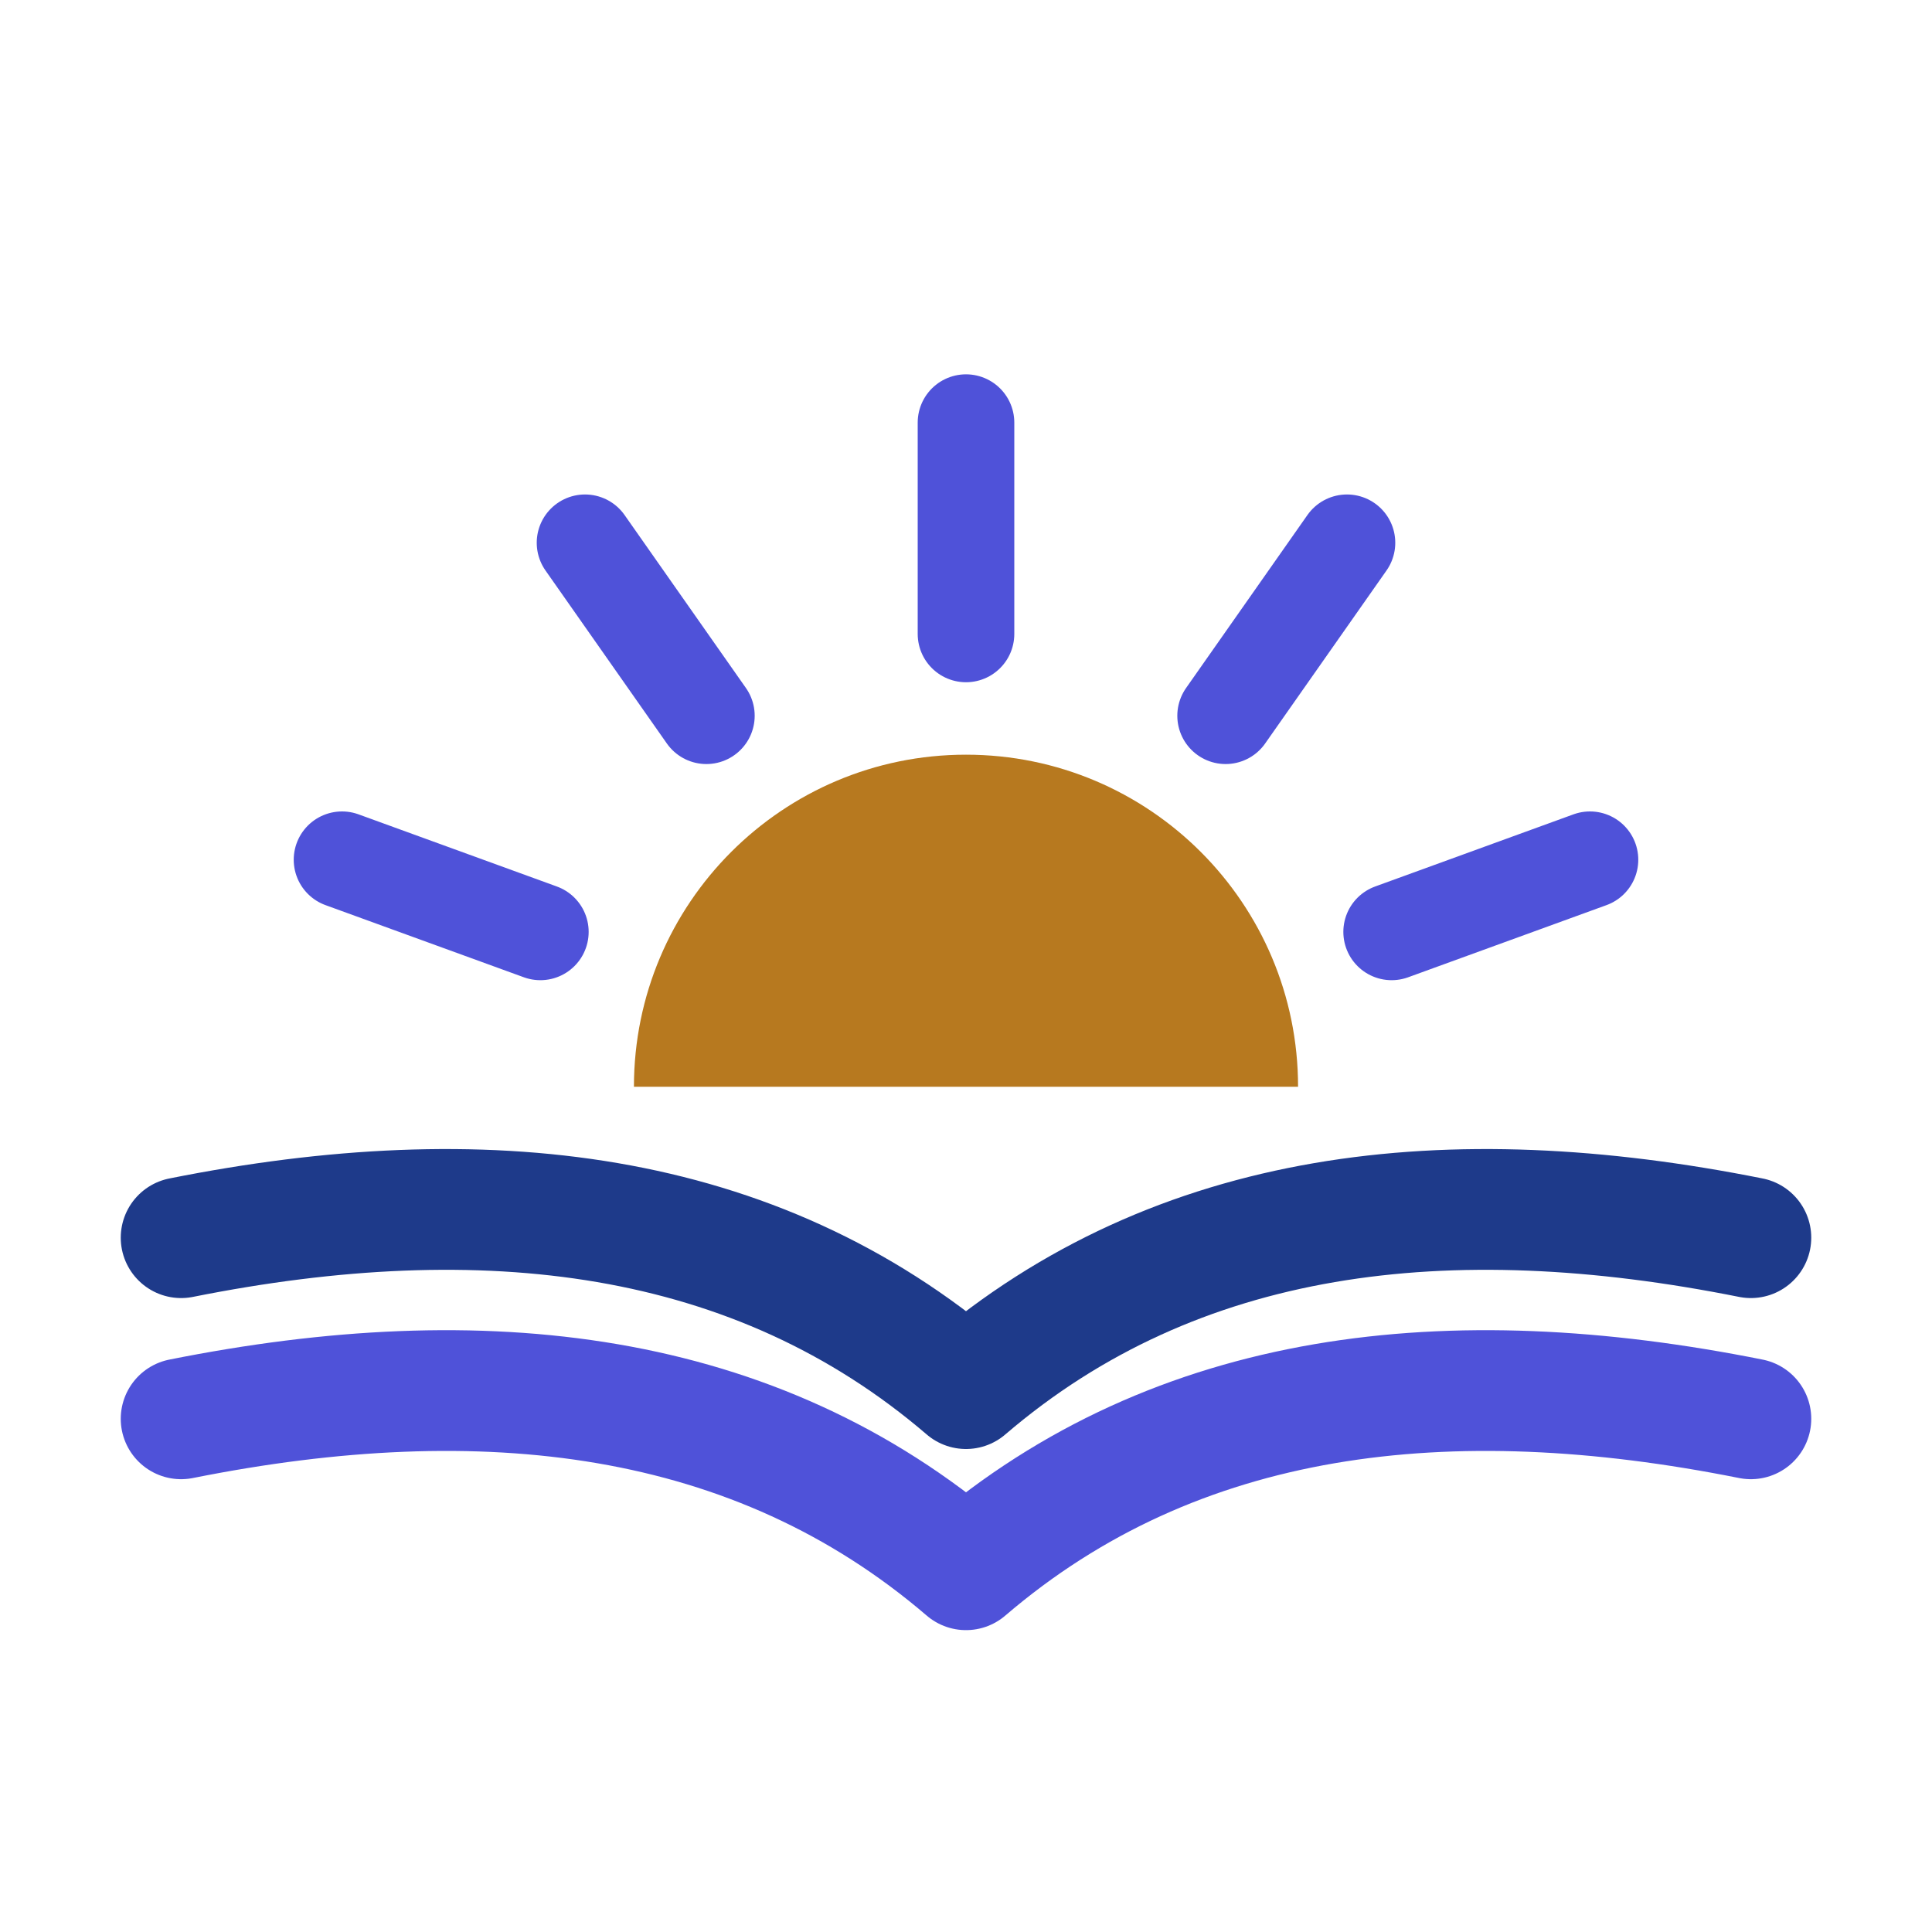
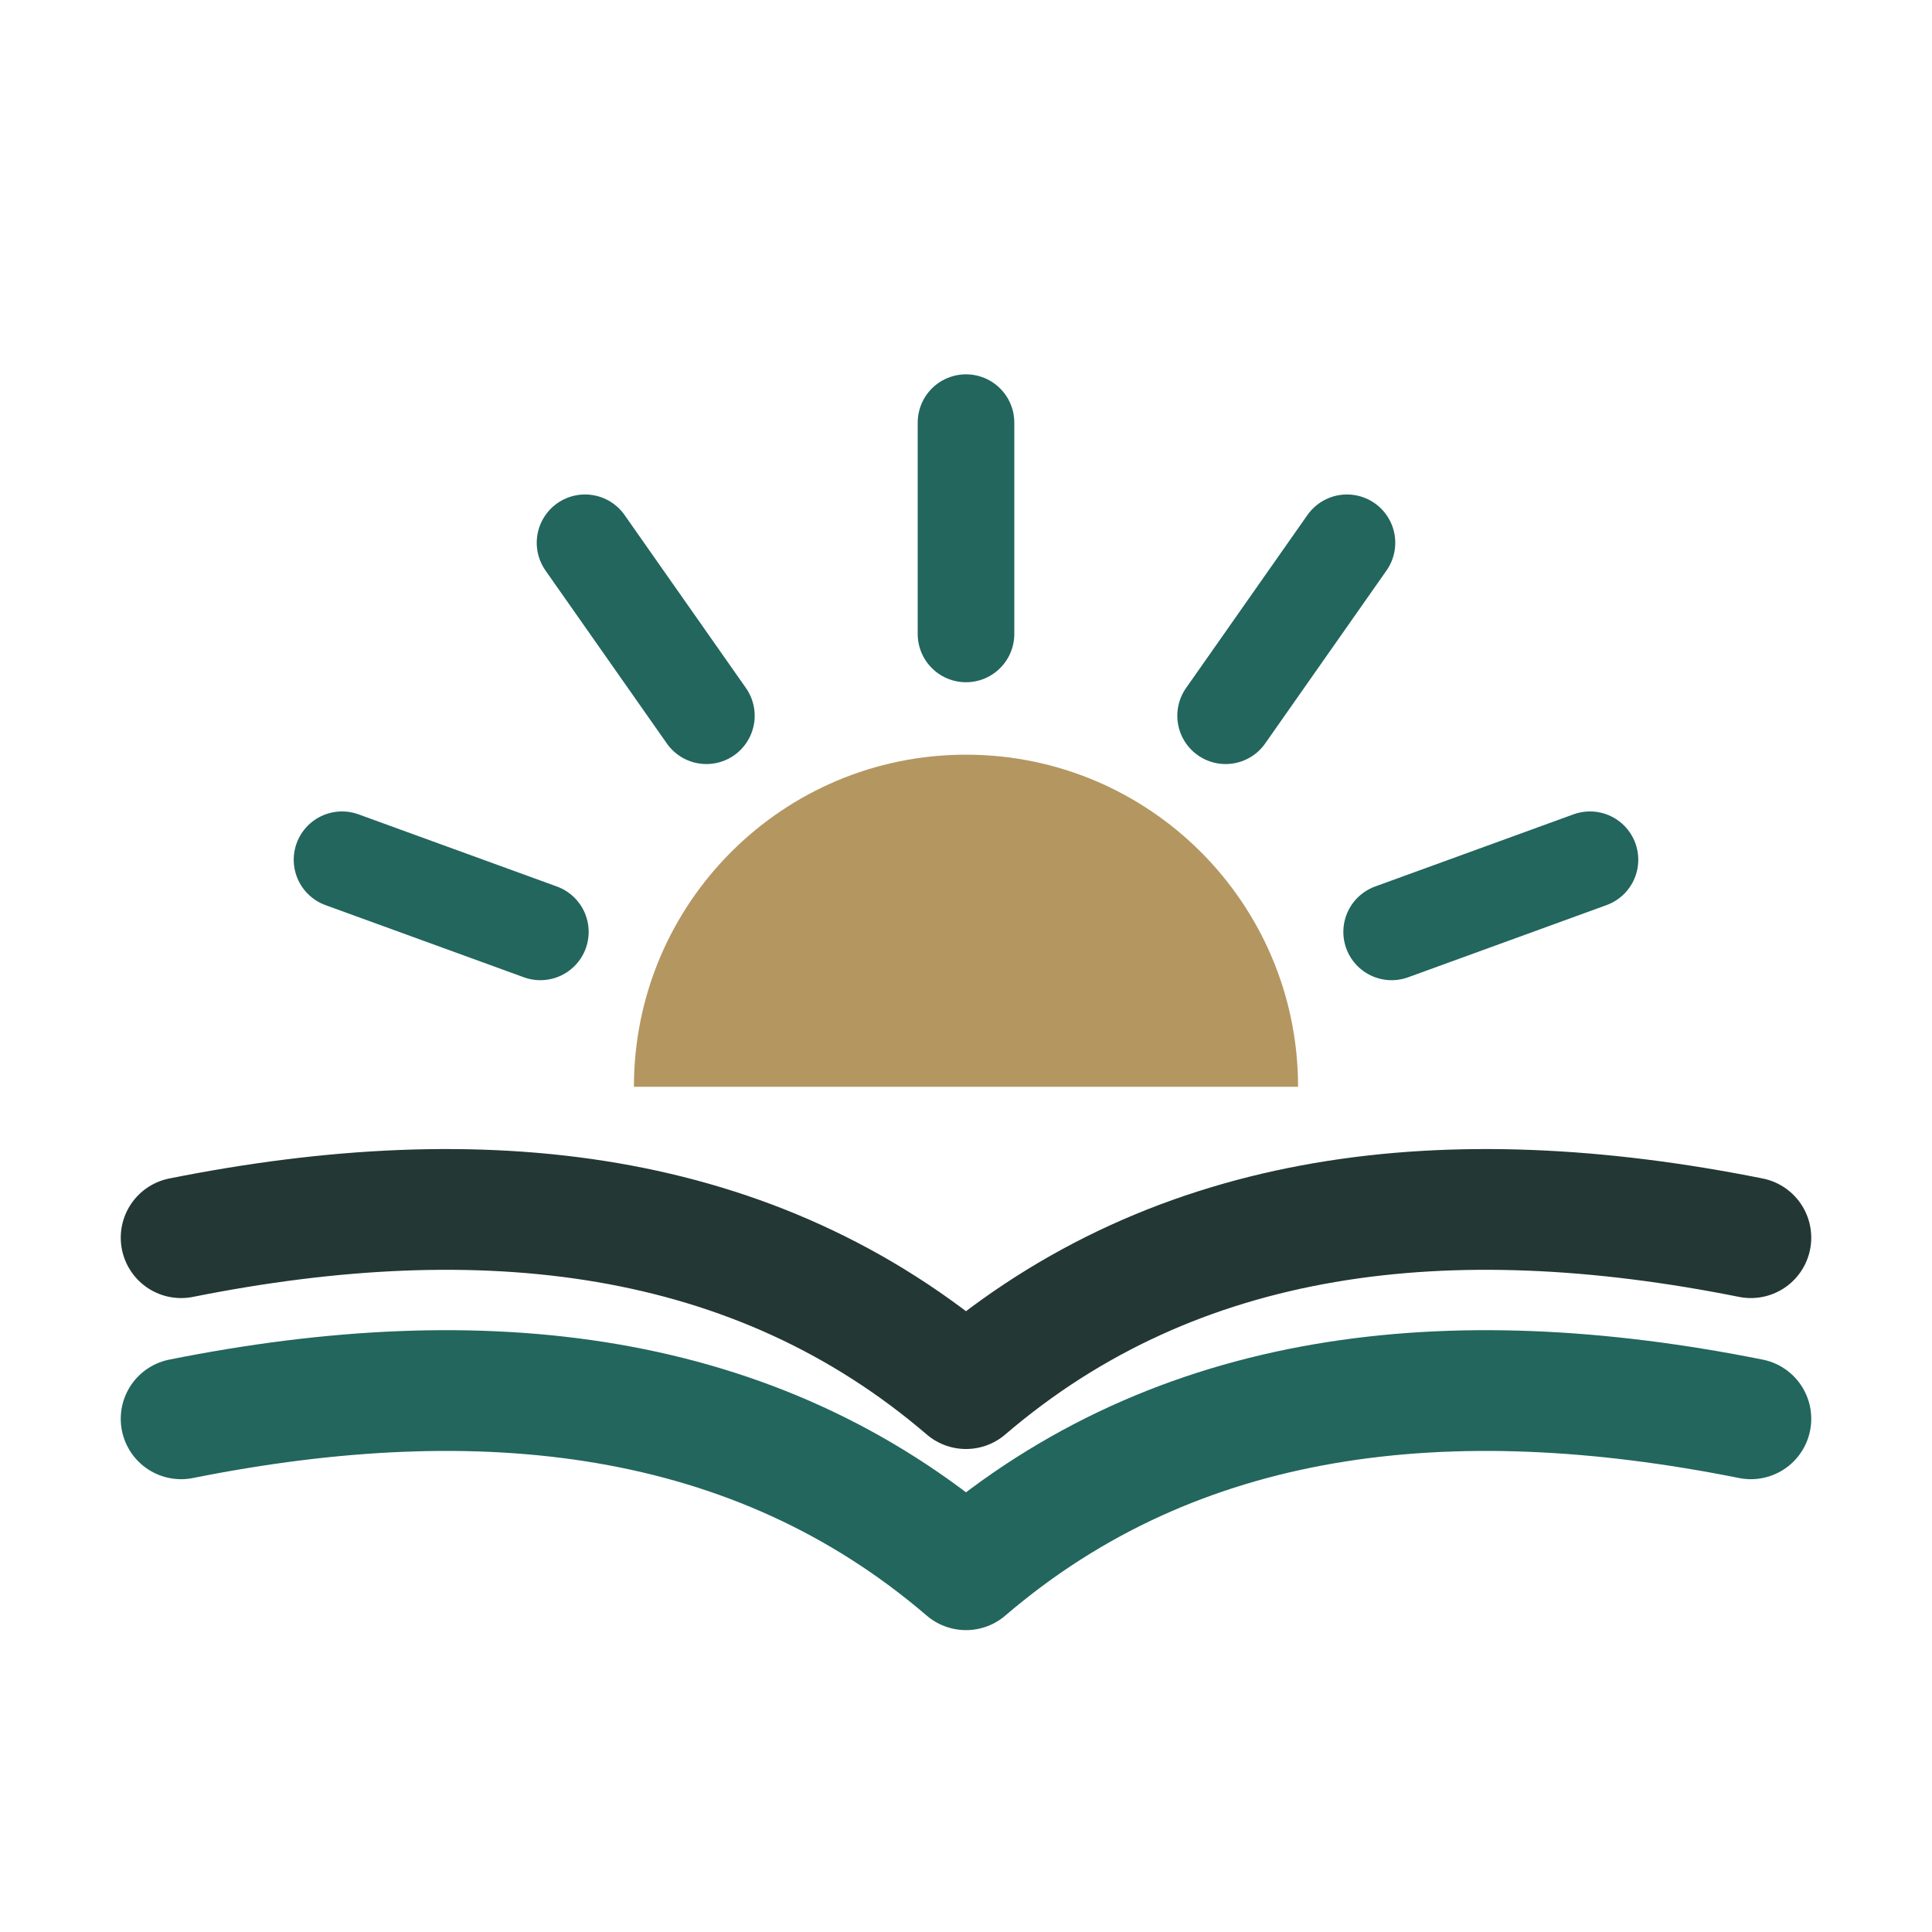
<svg xmlns="http://www.w3.org/2000/svg" viewBox="0 0 64 64">
-   <line x1="17.90" y1="30.87" x2="11.33" y2="28.48" stroke="#4f52d9" stroke-width="3.2" stroke-linecap="round" />
-   <line x1="23.40" y1="23.71" x2="19.38" y2="17.98" stroke="#4f52d9" stroke-width="3.2" stroke-linecap="round" />
-   <line x1="32.00" y1="21.00" x2="32.00" y2="14.00" stroke="#4f52d9" stroke-width="3.2" stroke-linecap="round" />
-   <line x1="40.60" y1="23.71" x2="44.62" y2="17.98" stroke="#4f52d9" stroke-width="3.2" stroke-linecap="round" />
-   <line x1="46.10" y1="30.87" x2="52.67" y2="28.48" stroke="#4f52d9" stroke-width="3.2" stroke-linecap="round" />
-   <path d="M21 36 A11 11 0 0 1 43 36 Z" fill="#b7791f" />
-   <path d="M32 46 C25 40 16 39 6 41 M32 46 C39 40 48 39 58 41" fill="none" stroke="#1e3a8a" stroke-width="4" stroke-linecap="round" stroke-linejoin="round" />
-   <path d="M32 52 C25 46 16 45 6 47 M32 52 C39 46 48 45 58 47" fill="none" stroke="#4f52d9" stroke-width="4" stroke-linecap="round" stroke-linejoin="round" />
+   <line x1="17.90" y1="30.87" x2="11.33" y2="28.48" stroke="#22665e" stroke-width="3.2" stroke-linecap="round" />
+   <line x1="23.40" y1="23.71" x2="19.38" y2="17.98" stroke="#22665e" stroke-width="3.2" stroke-linecap="round" />
+   <line x1="32.00" y1="21.00" x2="32.00" y2="14.00" stroke="#22665e" stroke-width="3.2" stroke-linecap="round" />
+   <line x1="40.60" y1="23.71" x2="44.62" y2="17.98" stroke="#22665e" stroke-width="3.2" stroke-linecap="round" />
+   <line x1="46.10" y1="30.87" x2="52.67" y2="28.48" stroke="#22665e" stroke-width="3.2" stroke-linecap="round" />
+   <path d="M21 36 A11 11 0 0 1 43 36 Z" fill="#b49661" />
+   <path d="M32 46 C25 40 16 39 6 41 M32 46 C39 40 48 39 58 41" fill="none" stroke="#233735" stroke-width="4" stroke-linecap="round" stroke-linejoin="round" />
+   <path d="M32 52 C25 46 16 45 6 47 M32 52 C39 46 48 45 58 47" fill="none" stroke="#22665e" stroke-width="4" stroke-linecap="round" stroke-linejoin="round" />
</svg>
